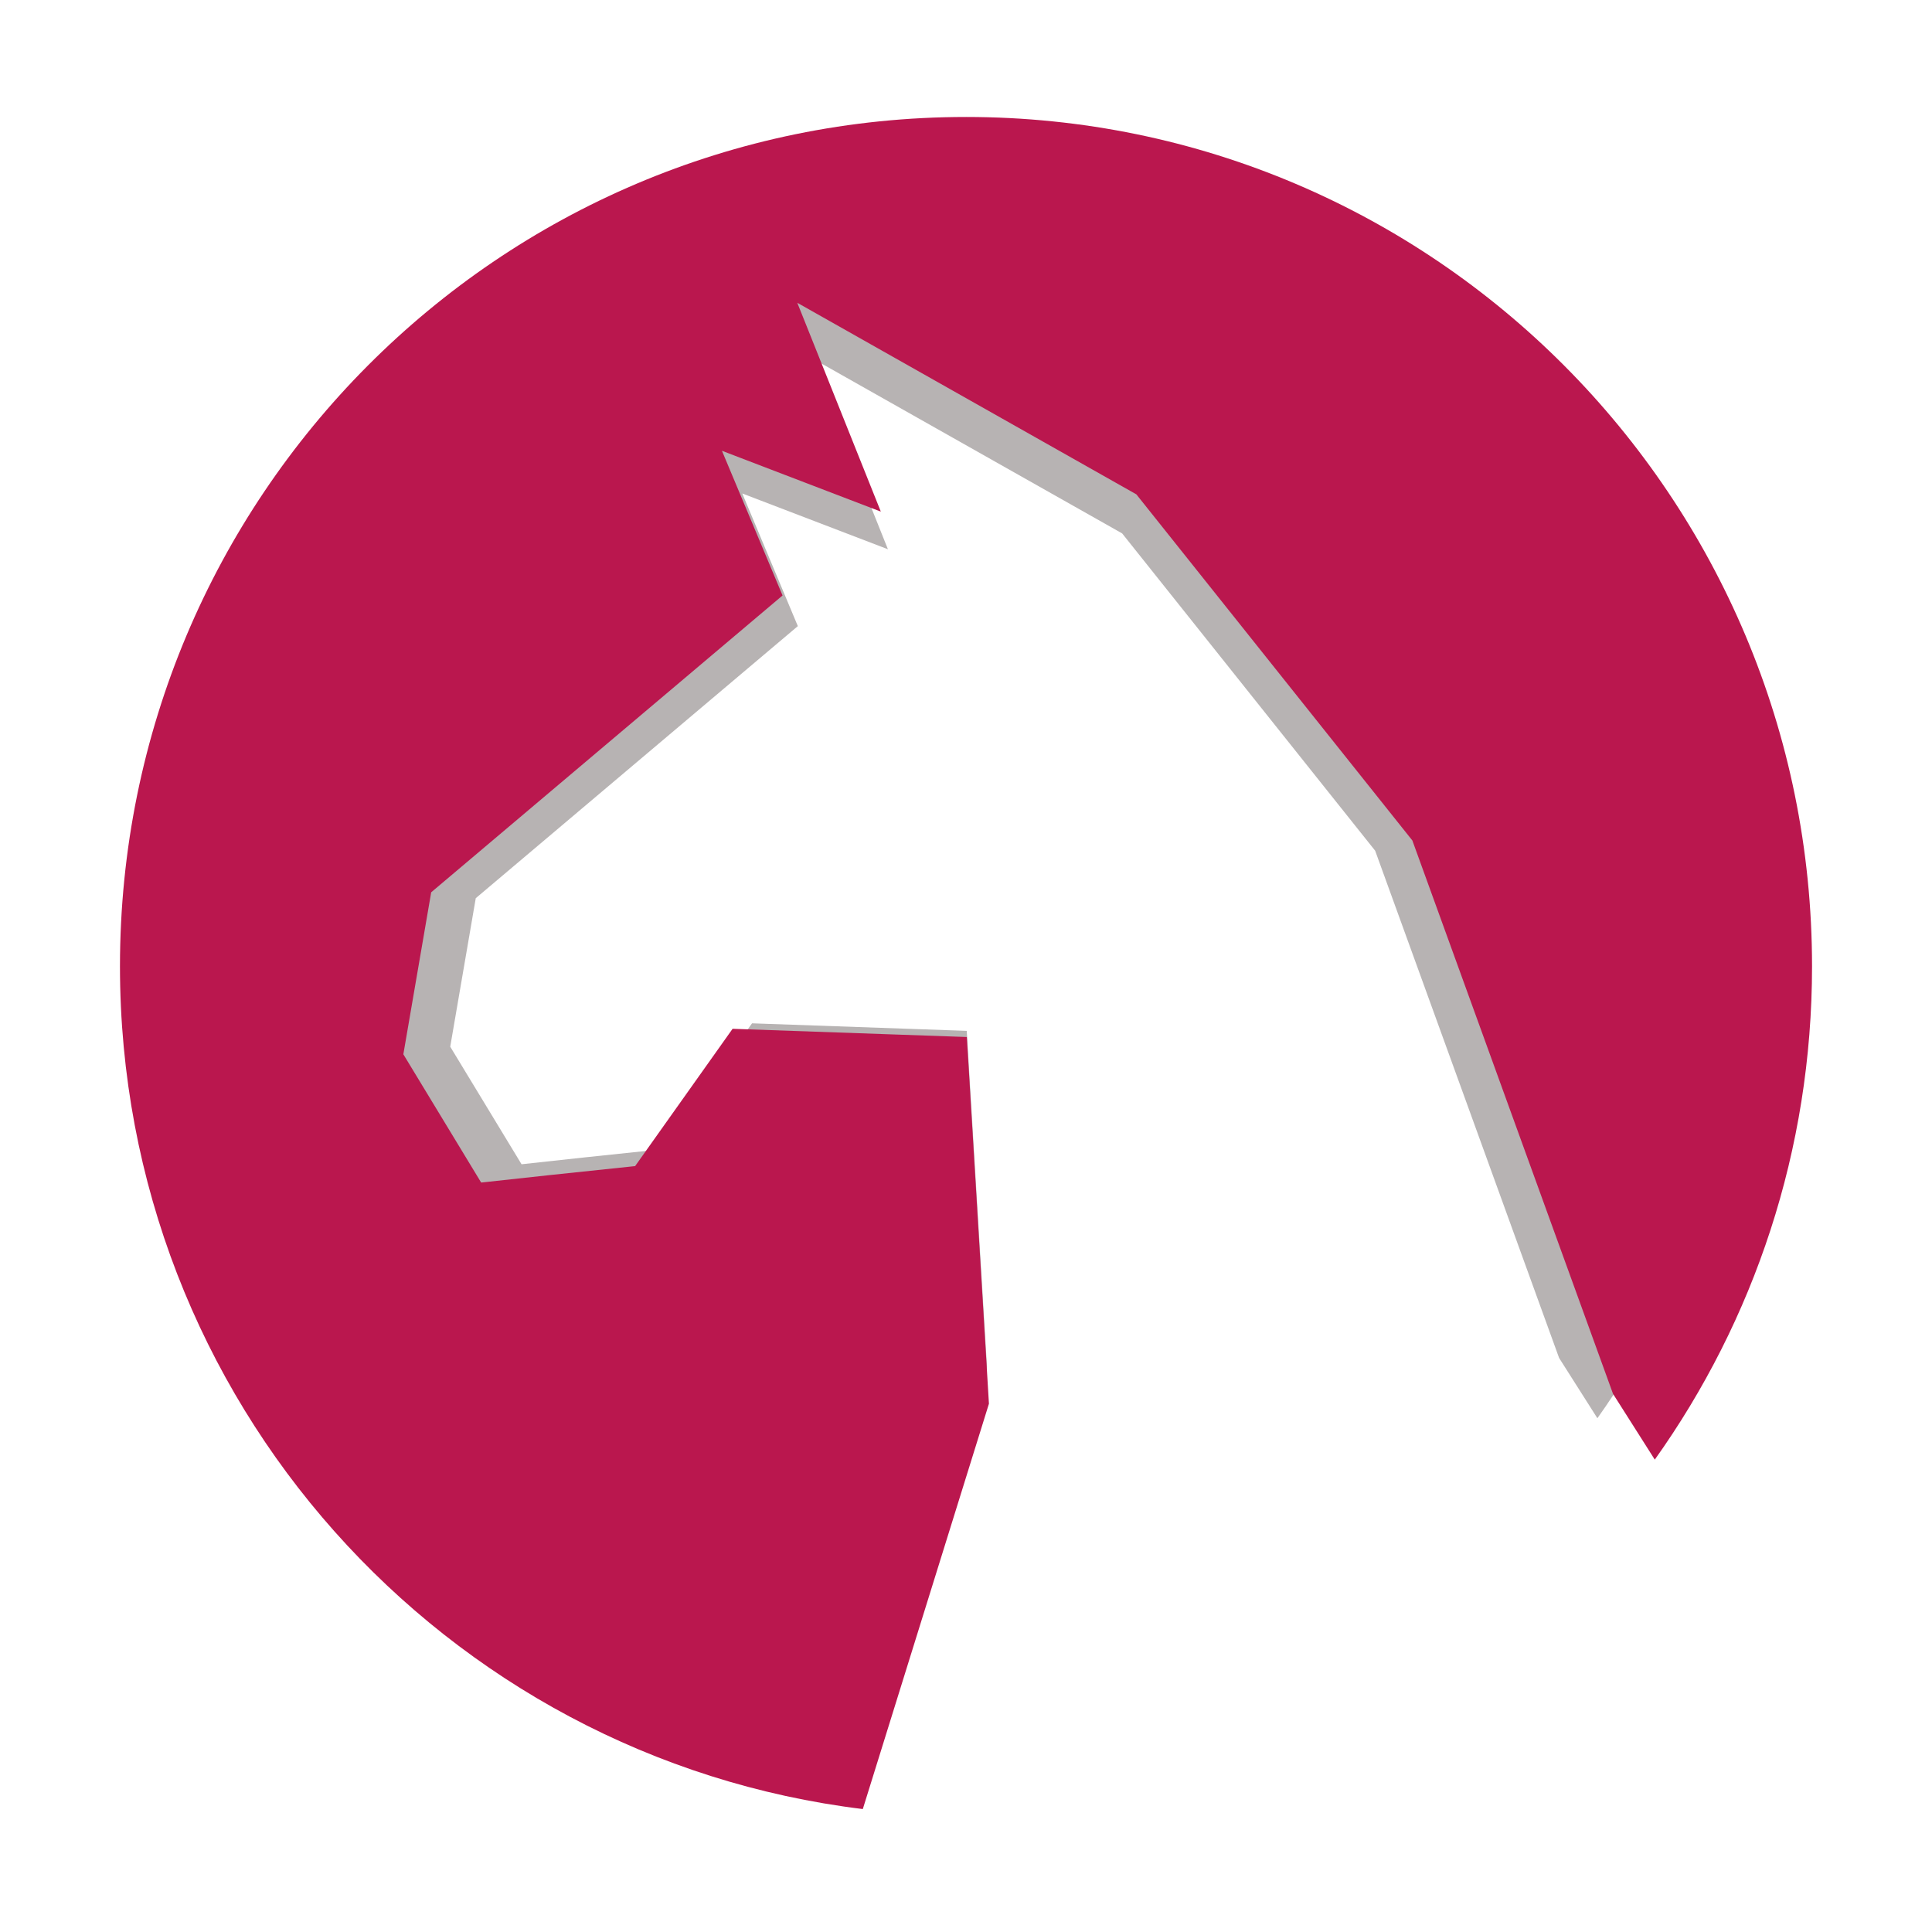
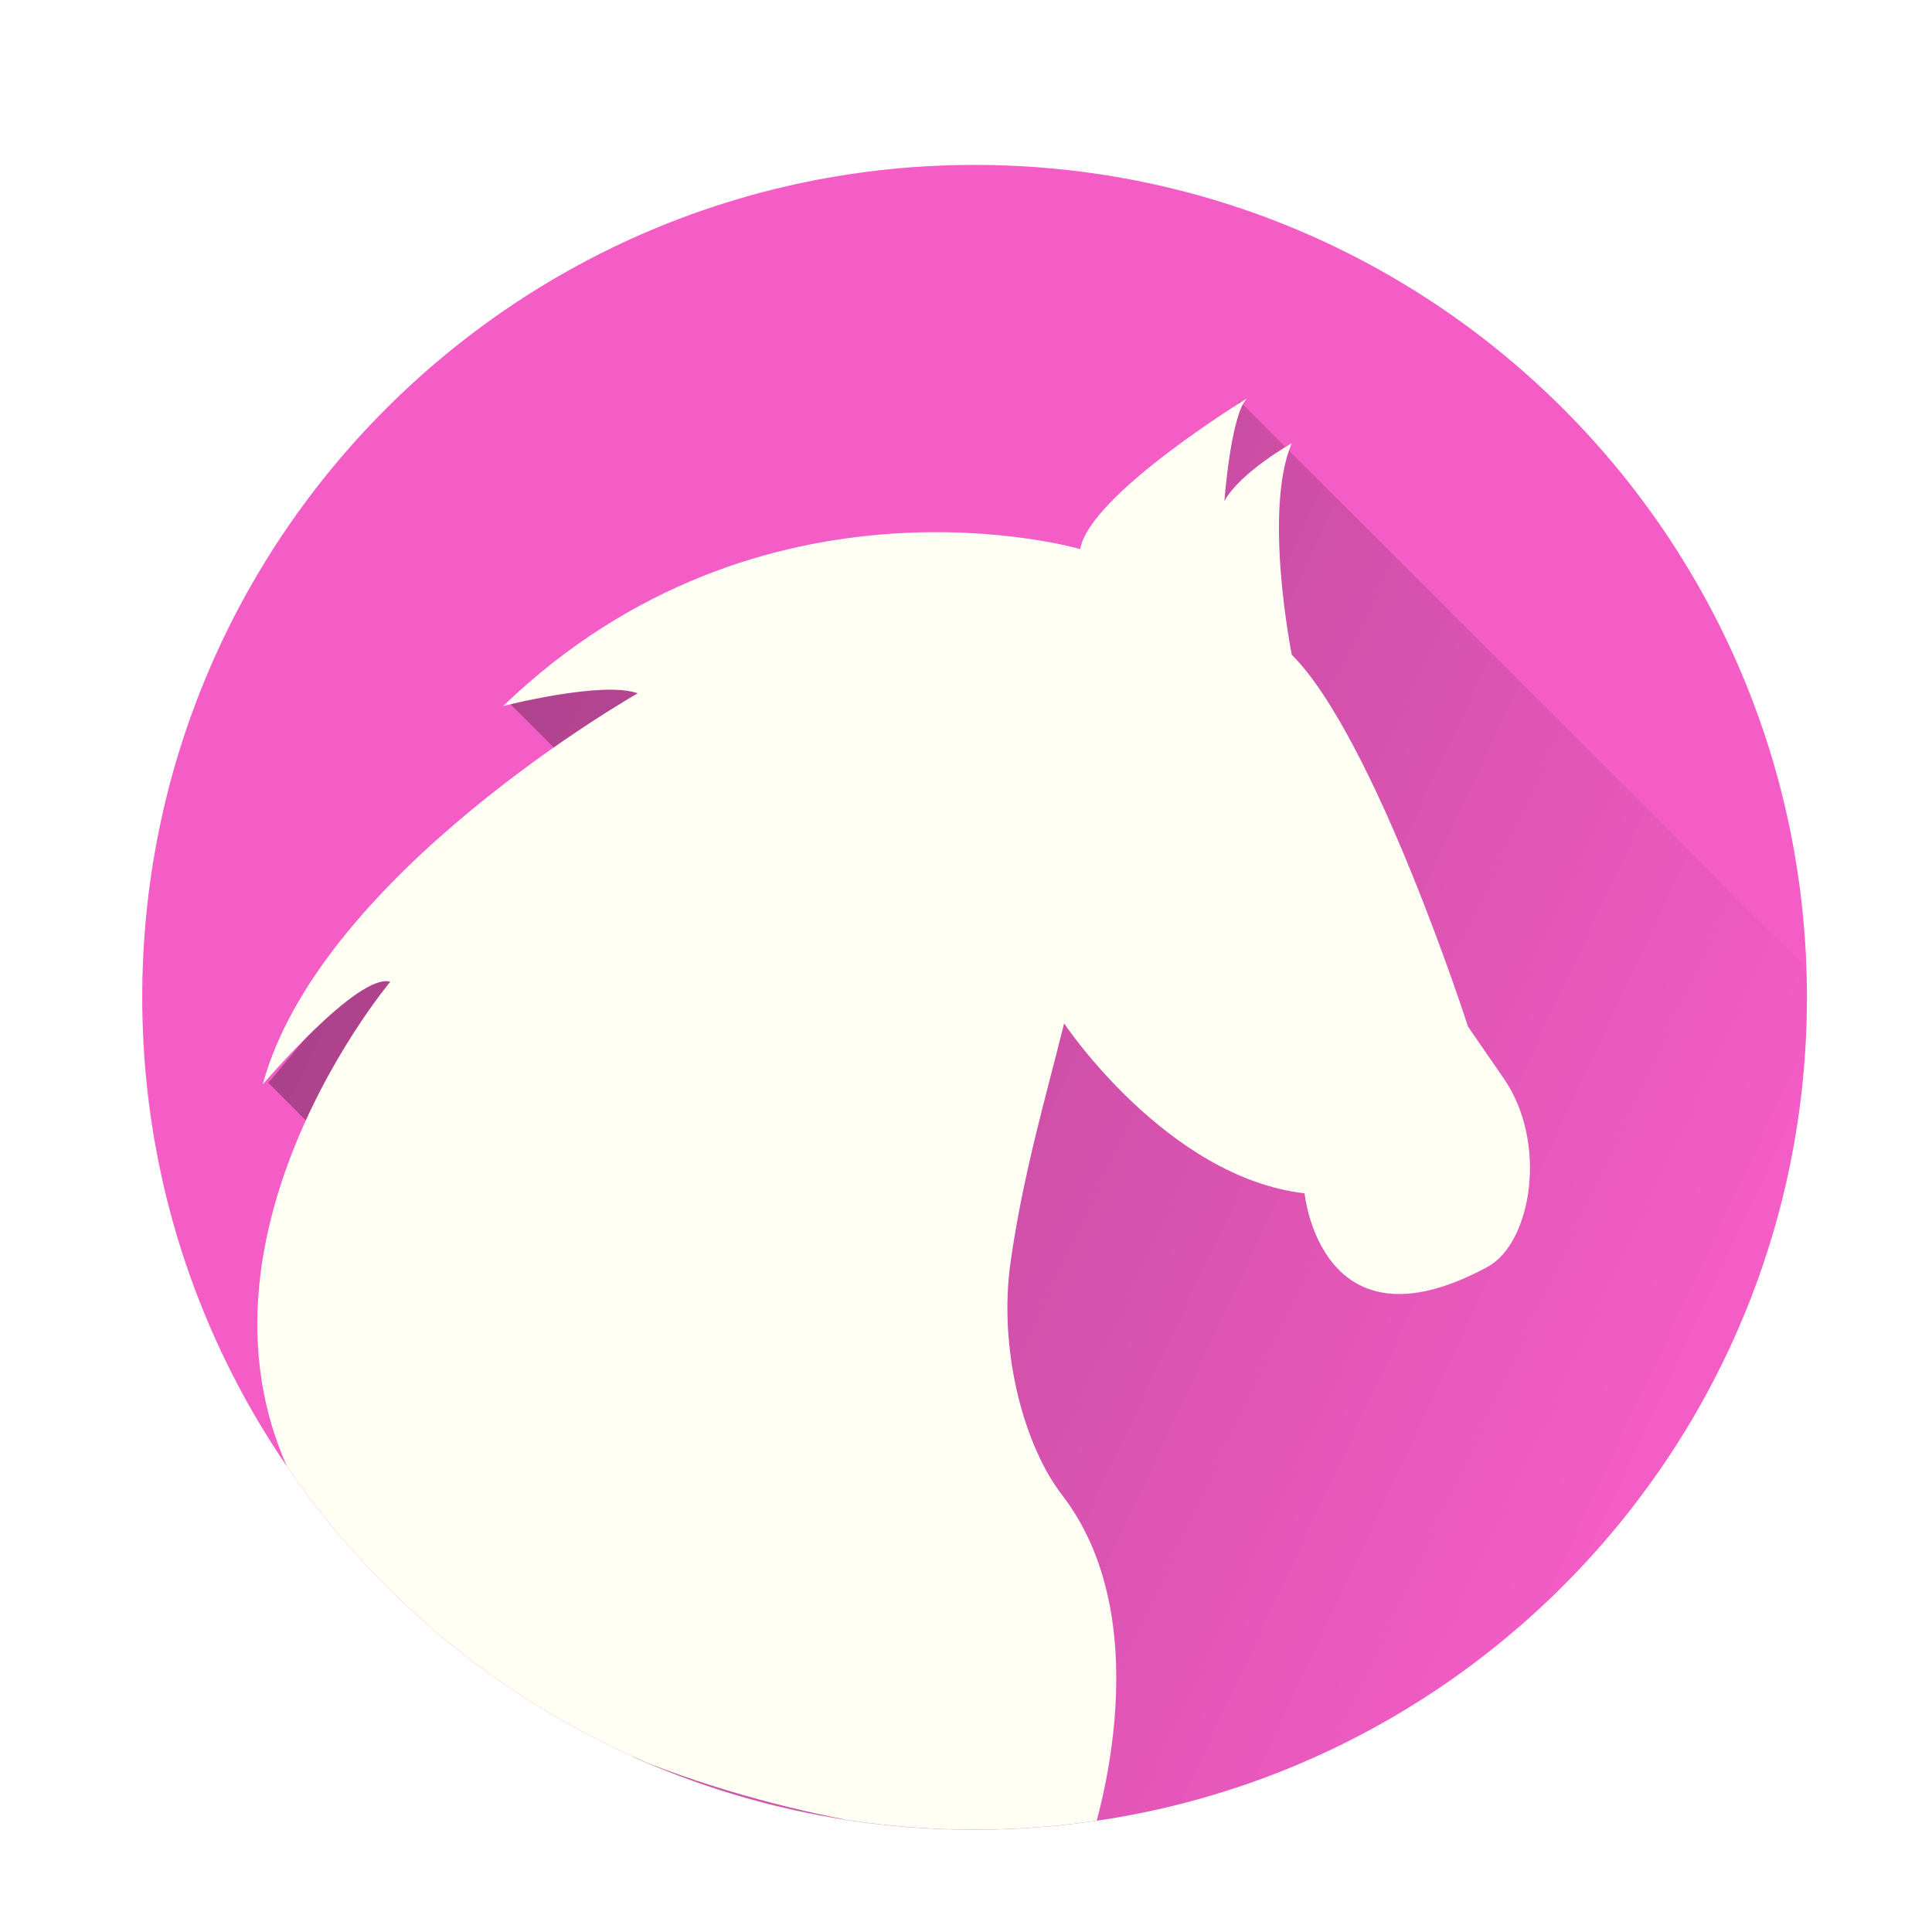
- <svg xmlns="http://www.w3.org/2000/svg" xmlns:xlink="http://www.w3.org/1999/xlink" width="512" height="512" id="svg2" version="1.1" viewBox="0 0 512 512">
-   <defs id="defs4">
-     <linearGradient id="linearGradient3774">
-       <stop style="stop-color:#990033;stop-opacity:1;" offset="0" id="stop3776" />
-       <stop style="stop-color:#c90043;stop-opacity:1;" offset="1" id="stop3778" />
+ <svg xmlns="http://www.w3.org/2000/svg" xmlns:xlink="http://www.w3.org/1999/xlink" width="512" height="512" id="svg3078" version="1.1">
+   <defs id="defs3080">
+     <linearGradient id="linearGradient3895">
+       <stop style="stop-color:#000000;stop-opacity:1;" offset="0" id="stop3897" />
+       <stop style="stop-color:#000000;stop-opacity:0;" offset="1" id="stop3899" />
    </linearGradient>
-     <linearGradient xlink:href="#linearGradient3774" id="linearGradient3780" x1="35" y1="1047.362" x2="35" y2="957.362" gradientUnits="userSpaceOnUse" />
+     <linearGradient xlink:href="#linearGradient4335" id="linearGradient4306" x1="118.166" y1="195.508" x2="123.313" y2="-3.516" gradientUnits="userSpaceOnUse" />
+     <linearGradient id="linearGradient4335">
+       <stop style="stop-color:#981fe7;stop-opacity:1" offset="0" id="stop4338" />
+       <stop style="stop-color:#db50c8;stop-opacity:1" offset="1" id="stop4340" />
+     </linearGradient>
+     <clipPath clipPathUnits="userSpaceOnUse" id="clipPath3881">
+       <path transform="translate(18.64191,-13.75644)" d="m 38.312,40.087 a 22.627,22.627 0 1 1 -45.255,0 22.627,22.627 0 1 1 45.255,0 z" id="path3883" style="fill:#f45dc6;fill-opacity:1;fill-rule:evenodd;stroke:none" />
+     </clipPath>
+     <linearGradient xlink:href="#linearGradient3895" id="linearGradient3901" x1="-66.556" y1="-11.964" x2="51.02" y2="43.19" gradientUnits="userSpaceOnUse" />
+     <linearGradient xlink:href="#linearGradient3895" id="linearGradient3909" gradientUnits="userSpaceOnUse" x1="-66.556" y1="-11.964" x2="51.02" y2="43.19" gradientTransform="matrix(9.748351,0,0,9.748351,-76.35048,-440.3958)" />
  </defs>
-   <g id="layer1" transform="translate(0,-540.3622)">
-     <path style="fill:#0e0000;fill-opacity:1;fill-rule:nonzero;stroke:none;stroke-width:4.723;opacity:0.3" d="m 256,590.047 c -113.533,0 -205.523,92.348 -205.523,206.322 0,105.455 78.75,192.31 180.455,204.728 l 30.639,-98.468 -5.372,-89.08 -56.902,-1.997 -23.676,33.356 -20.891,2.198 -16.513,1.797 -18.901,-31.158 6.765,-39.351 85.353,-72.103 -14.723,-35.153 38.598,14.78 -20.294,-50.732 82.368,46.537 67.049,84.087 48.745,134.423 10.147,15.978 c 24.059,-33.79 38.2,-75.138 38.2,-119.843 0,-113.975 -91.99,-206.322 -205.523,-206.322 z" id="path2987-6" />
-     <path style="fill:#ba174e;fill-opacity:1;fill-rule:nonzero;stroke:none;stroke-width:5.152" d="m 256,571.362 c -123.855,0 -224.207,100.743 -224.207,225.079 0,115.042 85.909,209.793 196.86,223.34 l 33.425,-107.419 -5.86,-97.179 -62.075,-2.179 -25.828,36.388 -22.79,2.398 -18.015,1.96 -20.619,-33.991 7.38,-42.929 93.112,-78.658 -16.061,-38.349 42.107,16.124 -22.139,-55.344 89.857,50.768 73.144,91.731 53.176,146.644 11.069,17.431 c 26.247,-36.862 41.673,-81.969 41.673,-130.737 0,-124.337 -100.353,-225.079 -224.207,-225.079 z" id="path2987" />
+   <g id="layer1" transform="translate(0,448)">
+     <path style="fill:#f45dc6;fill-opacity:1;fill-rule:evenodd;stroke:none" id="path3873" d="m 38.312,40.087 a 22.627,22.627 0 1 1 -45.255,0 22.627,22.627 0 1 1 45.255,0 z" transform="matrix(9.748351,0,0,9.748351,105.3774,-574.4984)" />
+     <path style="fill:url(#linearGradient3909);fill-opacity:1;stroke:none" d="m 328.511,-341.694 -64.887,88.344 -80.119,-25.894 -48.437,17.669 57.881,57.881 -32.901,-1.828 -50.57,-1.219 -38.384,45.695 48.742,48.742 c -0.567,2.078 37.636,102.524 48.132,130.08 27.52,12.338 58.056,19.192 90.172,19.192 121.823,0 220.861,-98.733 220.861,-220.556 0,-2.676 -0.21,-5.267 -0.305,-7.921 L 328.511,-341.694 z" id="path3893" />
+     <path style="fill:#fffff4;fill-opacity:1;stroke:none" id="path3877" d="m 16.836,41.091 c -5.318,-6.934 1.606,-15.182 1.606,-15.182 -0.872,-0.258 -3.468,2.791 -3.468,2.791 1.569,-5.748 10.196,-10.632 10.196,-10.632 -0.958,-0.35 -3.66,0.346 -3.66,0.346 7.058,-6.793 15.687,-4.267 15.687,-4.267 0.26,-1.483 4.533,-4.096 4.533,-4.096 -0.437,0.433 -0.613,2.789 -0.613,2.789 0.436,-0.785 1.832,-1.57 1.832,-1.57 -0.784,1.828 0,5.748 0,5.748 2.265,2.267 4.792,10.112 4.792,10.112 l 0.961,1.394 c 1.22,1.745 0.772,4.489 -0.437,5.14 -4.53,2.446 -4.968,-2.003 -4.968,-2.003 -3.748,-0.436 -6.537,-4.62 -6.537,-4.62 -0.52,2.094 -1.114,4.093 -1.455,6.487 -0.341,2.397 0.367,4.994 1.398,6.332 2.803,3.63 0.751,9.501 0.751,9.501 0,0 -13.843,0.313 -20.617,-8.27 z" clip-path="url(#clipPath3881)" transform="matrix(9.748351,0,0,9.748351,-76.35048,-440.3958)" />
  </g>
</svg>
